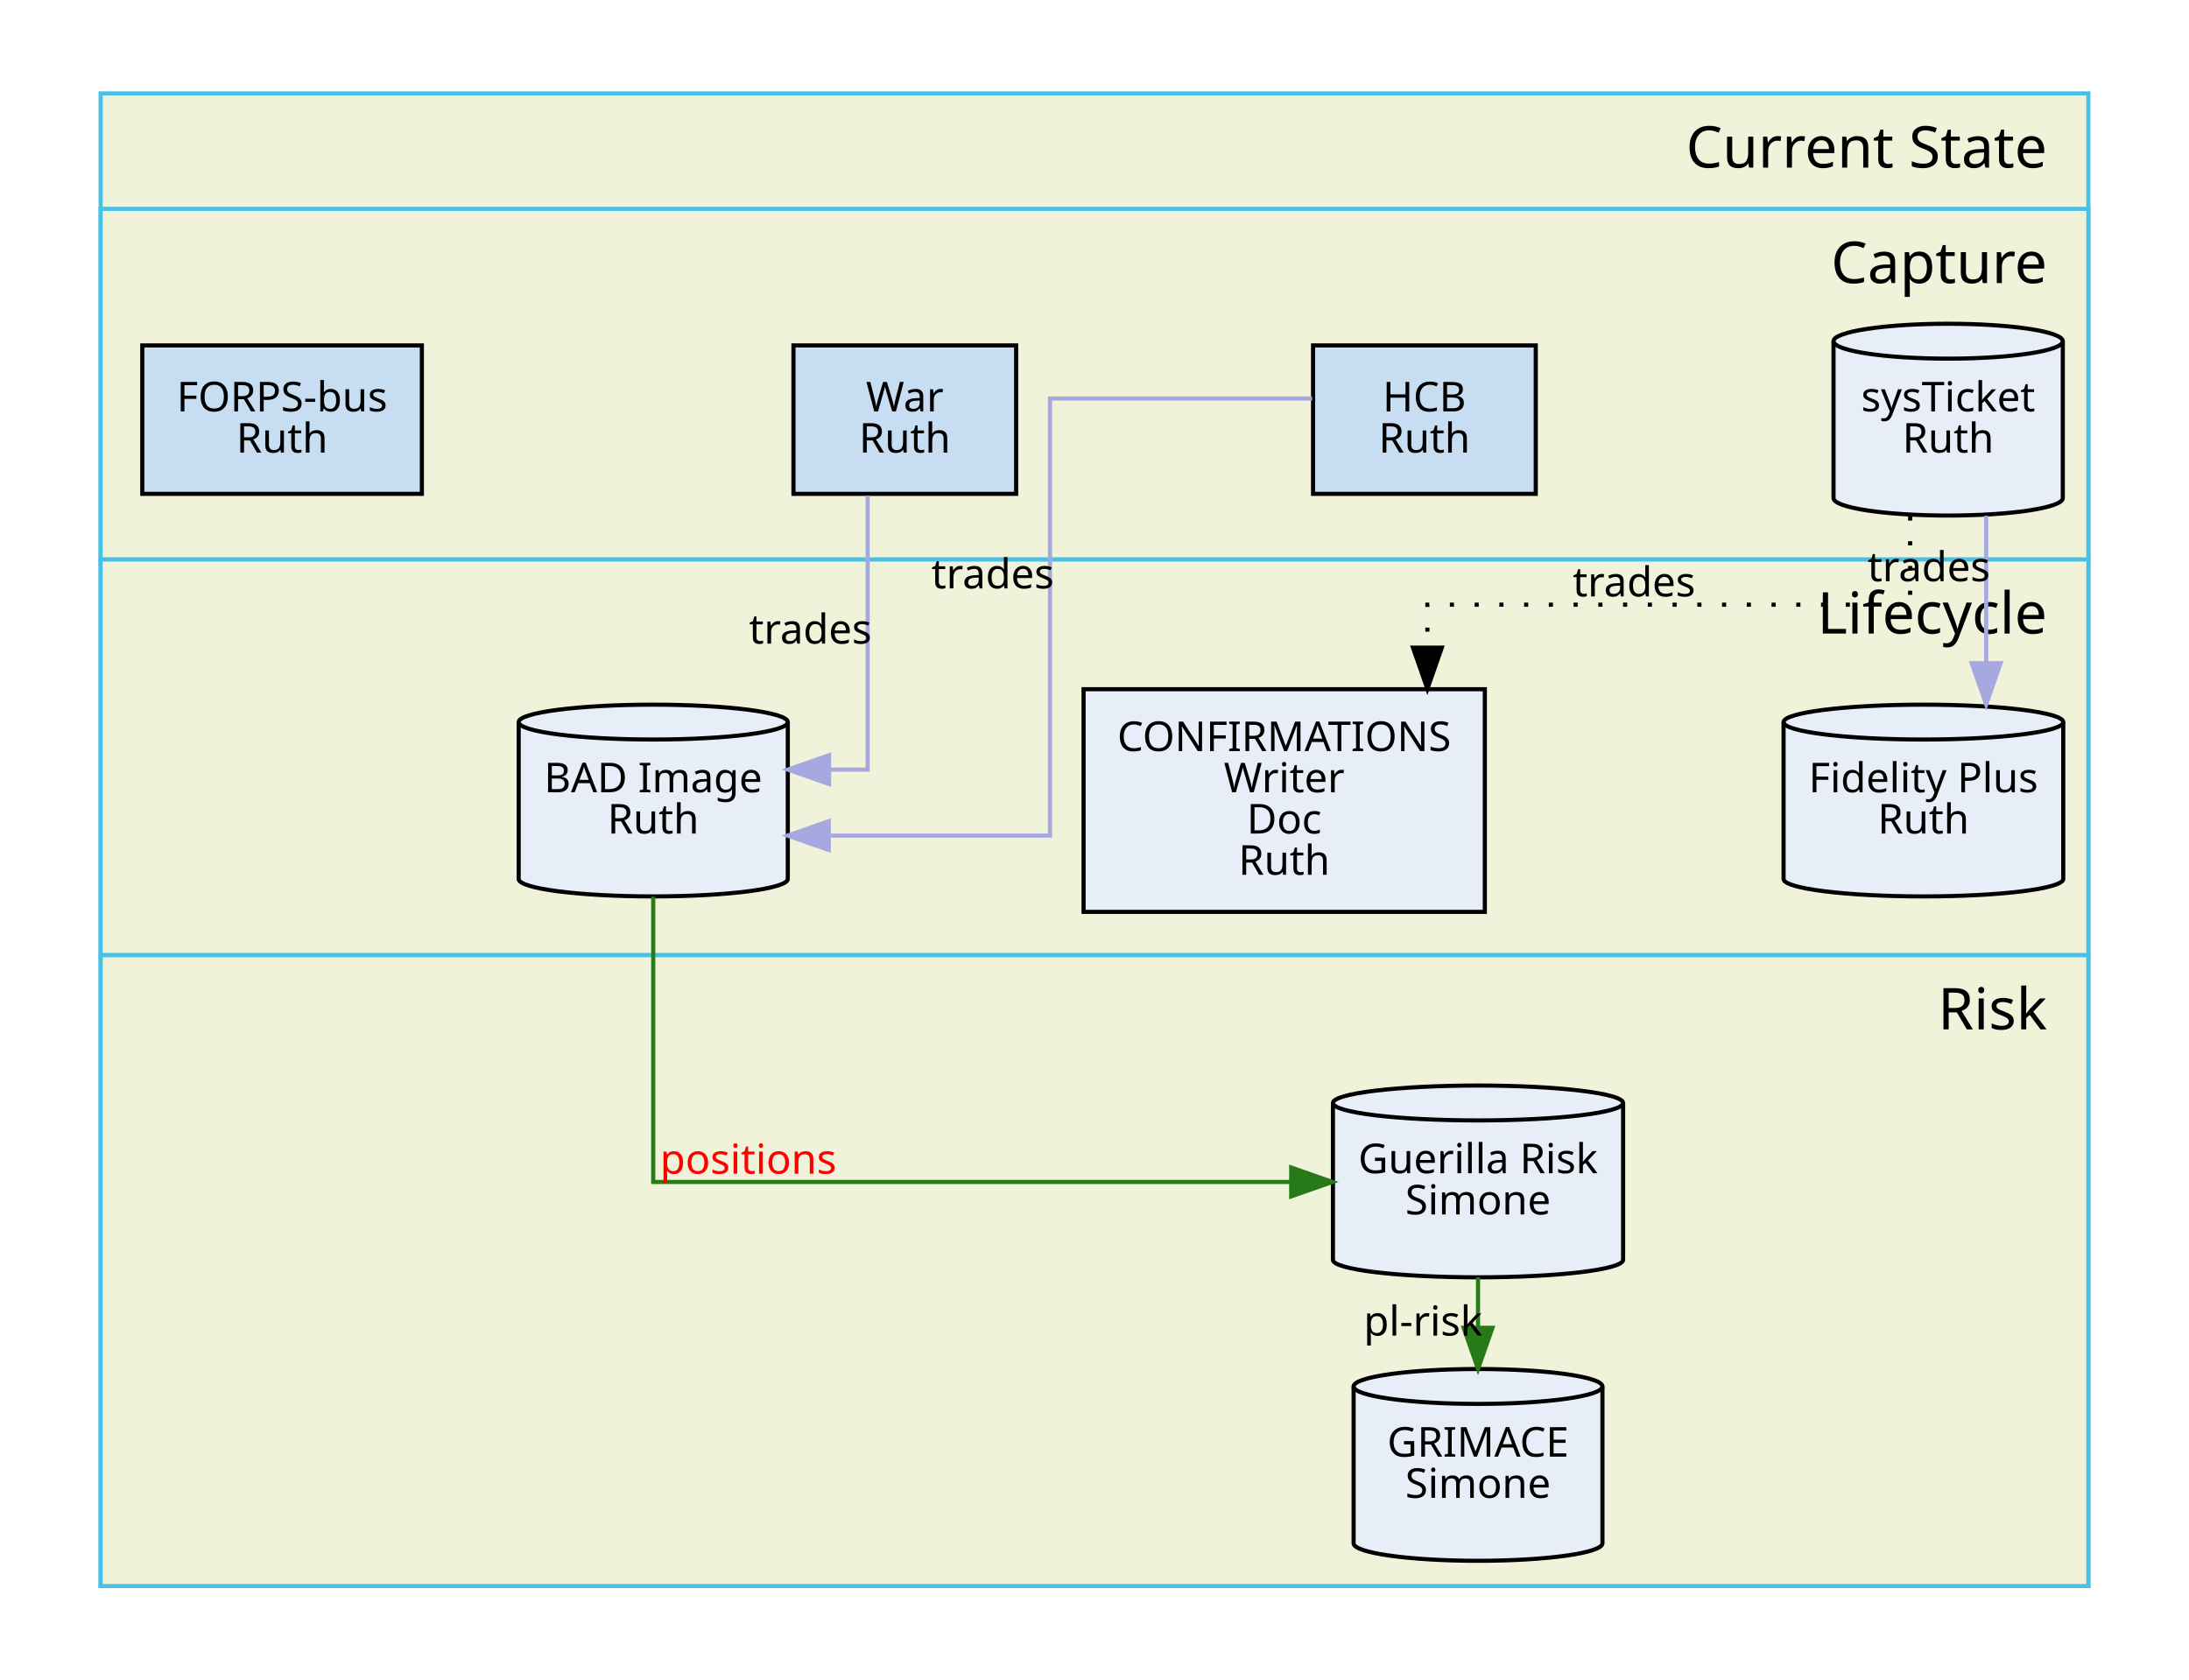
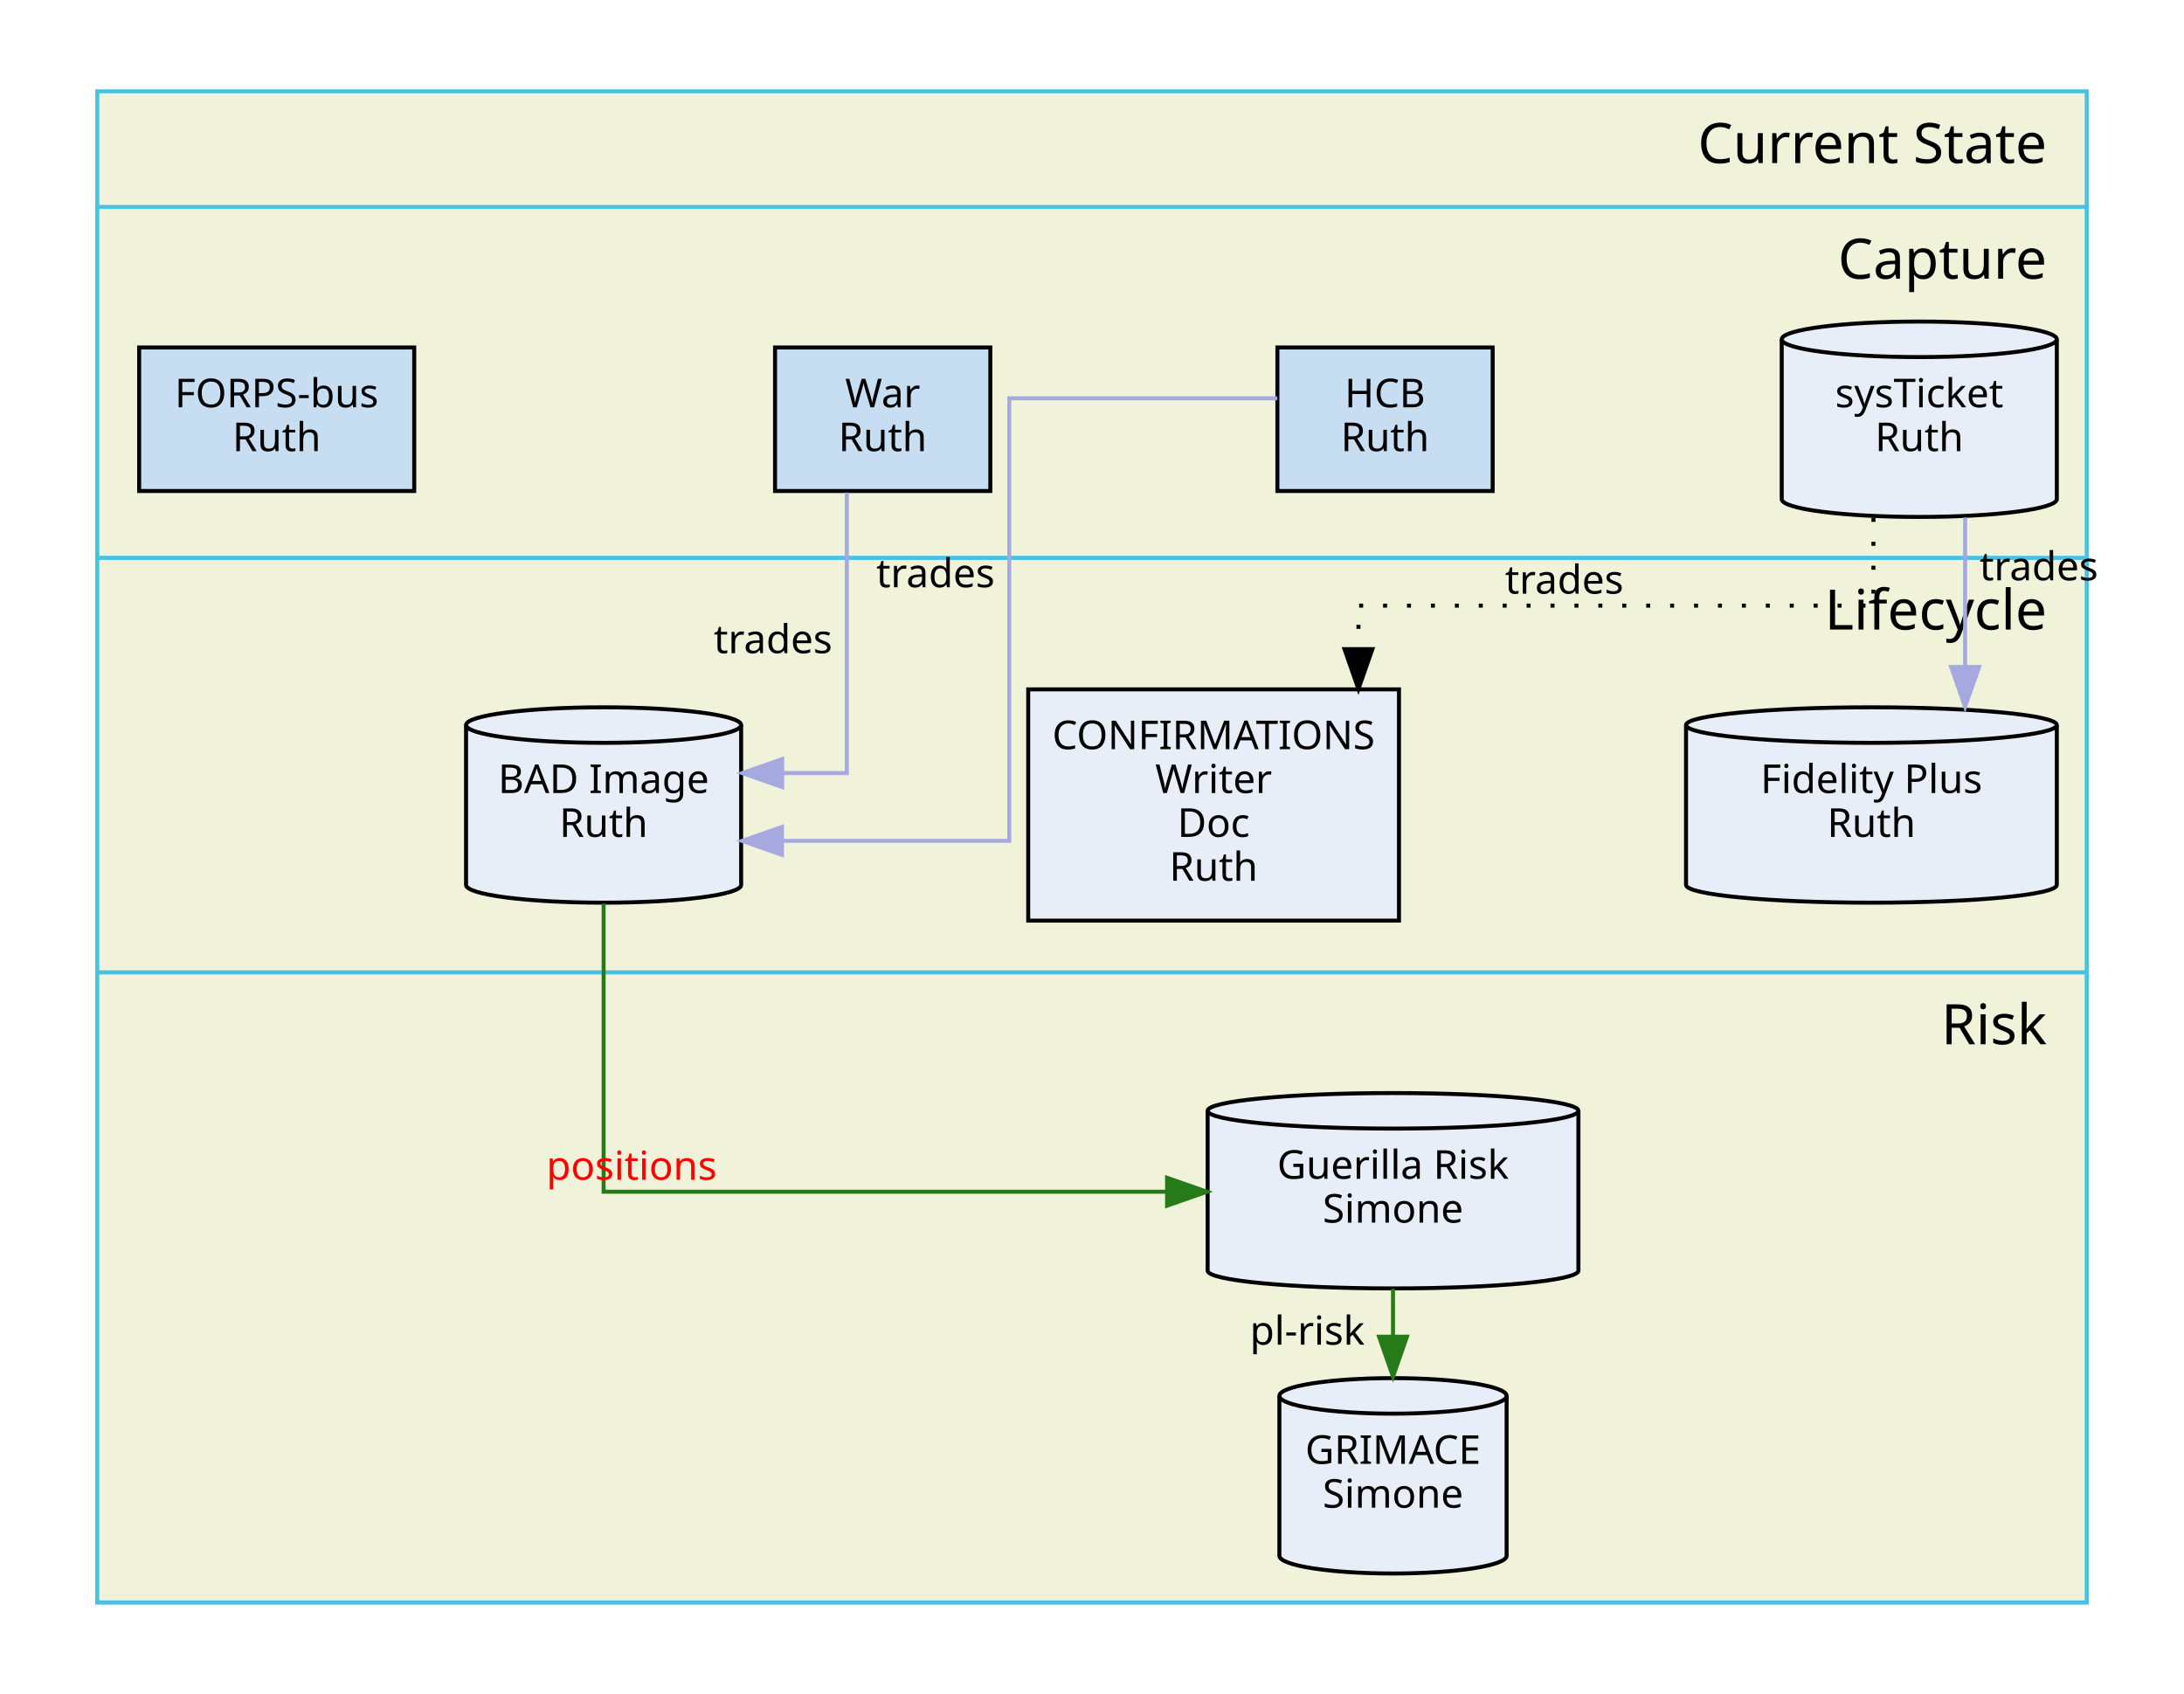
- <svg xmlns="http://www.w3.org/2000/svg" xmlns:xlink="http://www.w3.org/1999/xlink" width="530.8pt" height="407.3pt" viewBox="0.00 0.00 530.8 407.3">
-   <g id="graph0" class="graph" transform="scale(1 1) rotate(0) translate(14.4 398.65)">
-     <polygon fill="white" stroke="transparent" points="-14.4,14.4 -14.4,-398.65 520.4,-398.65 520.4,14.4 -14.4,14.4" />
+ <svg xmlns="http://www.w3.org/2000/svg" xmlns:xlink="http://www.w3.org/1999/xlink" width="547.8pt" height="424.8pt" viewBox="0.00 0.00 547.8 424.8">
+   <g id="graph0" class="graph" transform="scale(1 1) rotate(0) translate(14.4 414.9)">
+     <polygon fill="white" stroke="transparent" points="-14.4,14.4 -14.4,-414.9 536.4,-414.9 536.4,14.4 -14.4,14.4" />
    <g id="clust1" class="cluster">
-       <polygon fill="#f0f2da" stroke="#49c1e5" points="10,-376 10,-14 492,-14 492,-376 10,-376" />
-       <text text-anchor="end" x="482" y="-358" font-family="sans-serif" font-size="14.00">Current State</text>
+       <polygon fill="#f0f2da" stroke="#49c1e5" points="10,-392 10,-13 509,-13 509,-392 10,-392" />
+       <text text-anchor="end" x="499" y="-374" font-family="sans-serif" font-size="14.00">Current State</text>
    </g>
    <g id="clust2" class="cluster">
-       <polygon fill="#f0f2da" stroke="#49c1e5" points="10,-263 10,-167 492,-167 492,-263 10,-263" />
-       <text text-anchor="end" x="482" y="-245" font-family="sans-serif" font-size="14.00">Lifecycle</text>
+       <polygon fill="#f0f2da" stroke="#49c1e5" points="10,-275 10,-171 509,-171 509,-275 10,-275" />
+       <text text-anchor="end" x="499" y="-257" font-family="sans-serif" font-size="14.00">Lifecycle</text>
    </g>
    <g id="clust3" class="cluster">
-       <polygon fill="#f0f2da" stroke="#49c1e5" points="10,-167 10,-14 492,-14 492,-167 10,-167" />
-       <text text-anchor="end" x="482" y="-149" font-family="sans-serif" font-size="14.00">Risk</text>
+       <polygon fill="#f0f2da" stroke="#49c1e5" points="10,-171 10,-13 509,-13 509,-171 10,-171" />
+       <text text-anchor="end" x="499" y="-153" font-family="sans-serif" font-size="14.00">Risk</text>
    </g>
    <g id="clust4" class="cluster">
-       <polygon fill="#f0f2da" stroke="#49c1e5" points="10,-348 10,-263 492,-263 492,-348 10,-348" />
-       <text text-anchor="end" x="482" y="-330" font-family="sans-serif" font-size="14.00">Capture</text>
+       <polygon fill="#f0f2da" stroke="#49c1e5" points="10,-363 10,-275 509,-275 509,-363 10,-363" />
+       <text text-anchor="end" x="499" y="-345" font-family="sans-serif" font-size="14.00">Capture</text>
    </g>
    <g id="node1" class="node">
      <g id="a_node1">
        <a xlink:title=": " target="_blank">
-           <polygon fill="#c6ddf2" stroke="black" points="232,-314.88 178,-314.88 178,-278.88 232,-278.88 232,-314.88" />
-           <text text-anchor="middle" x="205" y="-298.88" font-family="sans-serif" font-size="10.00">War</text>
-           <text text-anchor="middle" x="205" y="-288.88" font-family="sans-serif" font-size="10.00">Ruth</text>
+           <polygon fill="#c6ddf2" stroke="black" points="234,-327.75 180,-327.75 180,-291.75 234,-291.75 234,-327.75" />
+           <text text-anchor="middle" x="207" y="-312.75" font-family="sans-serif" font-size="10.00">War</text>
+           <text text-anchor="middle" x="207" y="-301.75" font-family="sans-serif" font-size="10.00">Ruth</text>
        </a>
      </g>
    </g>
    <g id="node4" class="node">
      <g id="a_node4">
        <a xlink:title=": " target="_blank">
-           <polygon fill="#e8eef7" stroke="black" points="345.65,-231.5 248.35,-231.5 248.35,-177.5 345.65,-177.5 345.65,-231.5" />
-           <text text-anchor="middle" x="297" y="-216.5" font-family="sans-serif" font-size="10.00">CONFIRMATIONS</text>
-           <text text-anchor="middle" x="297" y="-206.5" font-family="sans-serif" font-size="10.00">Writer</text>
-           <text text-anchor="middle" x="297" y="-196.5" font-family="sans-serif" font-size="10.00">Doc</text>
-           <text text-anchor="middle" x="297" y="-186.5" font-family="sans-serif" font-size="10.00">Ruth</text>
+           <polygon fill="#e8eef7" stroke="black" points="336.5,-242 243.5,-242 243.5,-184 336.5,-184 336.5,-242" />
+           <text text-anchor="middle" x="290" y="-227" font-family="sans-serif" font-size="10.00">CONFIRMATIONS</text>
+           <text text-anchor="middle" x="290" y="-216" font-family="sans-serif" font-size="10.00">Writer</text>
+           <text text-anchor="middle" x="290" y="-205" font-family="sans-serif" font-size="10.00">Doc</text>
+           <text text-anchor="middle" x="290" y="-194" font-family="sans-serif" font-size="10.00">Ruth</text>
        </a>
      </g>
    </g>
    <g id="node6" class="node">
      <g id="a_node6">
        <a xlink:title=": " target="_blank">
-           <path fill="#e8eef7" stroke="black" d="M485.91,-223.52C485.91,-225.86 470.71,-227.75 452,-227.75 433.29,-227.75 418.09,-225.86 418.09,-223.52 418.09,-223.52 418.09,-185.48 418.09,-185.48 418.09,-183.14 433.29,-181.25 452,-181.25 470.71,-181.25 485.91,-183.14 485.91,-185.48 485.91,-185.48 485.91,-223.52 485.91,-223.52" />
-           <path fill="none" stroke="black" d="M485.91,-223.52C485.91,-221.19 470.71,-219.3 452,-219.3 433.29,-219.3 418.09,-221.19 418.09,-223.52" />
-           <text text-anchor="middle" x="452" y="-206.5" font-family="sans-serif" font-size="10.00">Fidelity Plus</text>
-           <text text-anchor="middle" x="452" y="-196.5" font-family="sans-serif" font-size="10.00">Ruth</text>
+           <path fill="#e8eef7" stroke="black" d="M501.5,-233.05C501.5,-235.51 480.66,-237.5 455,-237.5 429.34,-237.5 408.5,-235.51 408.5,-233.05 408.5,-233.05 408.5,-192.95 408.5,-192.95 408.5,-190.49 429.34,-188.5 455,-188.5 480.66,-188.5 501.5,-190.49 501.5,-192.95 501.5,-192.95 501.5,-233.05 501.5,-233.05" />
+           <path fill="none" stroke="black" d="M501.5,-233.05C501.5,-230.59 480.66,-228.59 455,-228.59 429.34,-228.59 408.5,-230.59 408.5,-233.05" />
+           <text text-anchor="middle" x="455" y="-216" font-family="sans-serif" font-size="10.00">Fidelity Plus</text>
+           <text text-anchor="middle" x="455" y="-205" font-family="sans-serif" font-size="10.00">Ruth</text>
        </a>
      </g>
    </g>
    <g id="node7" class="node">
      <g id="a_node7">
        <a xlink:title=": " target="_blank">
-           <path fill="#e8eef7" stroke="black" d="M176.63,-223.52C176.63,-225.86 162.01,-227.75 144,-227.75 125.99,-227.75 111.37,-225.86 111.37,-223.52 111.37,-223.52 111.37,-185.48 111.37,-185.48 111.37,-183.14 125.99,-181.25 144,-181.25 162.01,-181.25 176.63,-183.14 176.63,-185.48 176.63,-185.48 176.63,-223.52 176.63,-223.52" />
-           <path fill="none" stroke="black" d="M176.63,-223.52C176.63,-221.19 162.01,-219.3 144,-219.3 125.99,-219.3 111.37,-221.19 111.37,-223.52" />
-           <text text-anchor="middle" x="144" y="-206.5" font-family="sans-serif" font-size="10.00">BAD Image</text>
-           <text text-anchor="middle" x="144" y="-196.5" font-family="sans-serif" font-size="10.00">Ruth</text>
+           <path fill="#e8eef7" stroke="black" d="M171.5,-233.05C171.5,-235.51 156.04,-237.5 137,-237.5 117.96,-237.5 102.5,-235.51 102.5,-233.05 102.5,-233.05 102.5,-192.95 102.5,-192.95 102.5,-190.49 117.96,-188.5 137,-188.5 156.04,-188.5 171.5,-190.49 171.5,-192.95 171.5,-192.95 171.5,-233.05 171.5,-233.05" />
+           <path fill="none" stroke="black" d="M171.5,-233.05C171.5,-230.59 156.04,-228.59 137,-228.59 117.96,-228.59 102.5,-230.59 102.5,-233.05" />
+           <text text-anchor="middle" x="137" y="-216" font-family="sans-serif" font-size="10.00">BAD Image</text>
+           <text text-anchor="middle" x="137" y="-205" font-family="sans-serif" font-size="10.00">Ruth</text>
        </a>
      </g>
    </g>
    <g id="edge1" class="edge">
-       <path fill="none" stroke="#a6a8e0" d="M196,-278.46C196,-253.5 196,-212 196,-212 196,-212 186.64,-212 186.64,-212" />
-       <polygon fill="#a6a8e0" stroke="#a6a8e0" points="186.64,-208.5 176.64,-212 186.64,-215.5 186.64,-208.5" />
-       <text text-anchor="middle" x="182.1" y="-242.55" font-family="sans-serif" font-size="10.00">trades</text>
+       <path fill="none" stroke="#a6a8e0" d="M198,-291.36C198,-265.37 198,-221 198,-221 198,-221 181.78,-221 181.78,-221" />
+       <polygon fill="#a6a8e0" stroke="#a6a8e0" points="181.78,-217.5 171.78,-221 181.78,-224.5 181.78,-217.5" />
+       <text text-anchor="middle" x="179.5" y="-251.07" font-family="sans-serif" font-size="10.00">trades</text>
    </g>
    <g id="node2" class="node">
      <g id="a_node2">
        <a xlink:title=": " target="_blank">
-           <path fill="#e8eef7" stroke="black" d="M374.17,-62.4C374.17,-64.73 360.65,-66.63 344,-66.63 327.35,-66.63 313.83,-64.73 313.83,-62.4 313.83,-62.4 313.83,-24.35 313.83,-24.35 313.83,-22.02 327.35,-20.12 344,-20.12 360.65,-20.12 374.17,-22.02 374.17,-24.35 374.17,-24.35 374.17,-62.4 374.17,-62.4" />
-           <path fill="none" stroke="black" d="M374.17,-62.4C374.17,-60.07 360.65,-58.17 344,-58.17 327.35,-58.17 313.83,-60.07 313.83,-62.4" />
-           <text text-anchor="middle" x="344" y="-45.38" font-family="sans-serif" font-size="10.00">GRIMACE</text>
-           <text text-anchor="middle" x="344" y="-35.38" font-family="sans-serif" font-size="10.00">Simone</text>
+           <path fill="#e8eef7" stroke="black" d="M363.5,-64.8C363.5,-67.26 350.73,-69.25 335,-69.25 319.27,-69.25 306.5,-67.26 306.5,-64.8 306.5,-64.8 306.5,-24.7 306.5,-24.7 306.5,-22.24 319.27,-20.25 335,-20.25 350.73,-20.25 363.5,-22.24 363.5,-24.7 363.5,-24.7 363.5,-64.8 363.5,-64.8" />
+           <path fill="none" stroke="black" d="M363.5,-64.8C363.5,-62.34 350.73,-60.34 335,-60.34 319.27,-60.34 306.5,-62.34 306.5,-64.8" />
+           <text text-anchor="middle" x="335" y="-47.75" font-family="sans-serif" font-size="10.00">GRIMACE</text>
+           <text text-anchor="middle" x="335" y="-36.75" font-family="sans-serif" font-size="10.00">Simone</text>
        </a>
      </g>
    </g>
    <g id="node3" class="node">
      <g id="a_node3">
        <a xlink:title=": " target="_blank">
-           <path fill="#e8eef7" stroke="black" d="M379.18,-131.15C379.18,-133.48 363.41,-135.38 344,-135.38 324.59,-135.38 308.82,-133.48 308.82,-131.15 308.82,-131.15 308.82,-93.1 308.82,-93.1 308.82,-90.77 324.59,-88.87 344,-88.87 363.41,-88.87 379.18,-90.77 379.18,-93.1 379.18,-93.1 379.18,-131.15 379.18,-131.15" />
-           <path fill="none" stroke="black" d="M379.18,-131.15C379.18,-128.82 363.41,-126.92 344,-126.92 324.59,-126.92 308.82,-128.82 308.82,-131.15" />
-           <text text-anchor="middle" x="344" y="-114.12" font-family="sans-serif" font-size="10.00">Guerilla Risk</text>
-           <text text-anchor="middle" x="344" y="-104.12" font-family="sans-serif" font-size="10.00">Simone</text>
+           <path fill="#e8eef7" stroke="black" d="M381.5,-136.3C381.5,-138.76 360.66,-140.75 335,-140.75 309.34,-140.75 288.5,-138.76 288.5,-136.3 288.5,-136.3 288.5,-96.2 288.5,-96.2 288.5,-93.74 309.34,-91.75 335,-91.75 360.66,-91.75 381.5,-93.74 381.5,-96.2 381.5,-96.2 381.5,-136.3 381.5,-136.3" />
+           <path fill="none" stroke="black" d="M381.5,-136.3C381.5,-133.84 360.66,-131.84 335,-131.84 309.34,-131.84 288.5,-133.84 288.5,-136.3" />
+           <text text-anchor="middle" x="335" y="-119.25" font-family="sans-serif" font-size="10.00">Guerilla Risk</text>
+           <text text-anchor="middle" x="335" y="-108.25" font-family="sans-serif" font-size="10.00">Simone</text>
        </a>
      </g>
    </g>
    <g id="edge4" class="edge">
-       <path fill="none" stroke="#267a17" d="M344,-88.85C344,-88.85 344,-76.63 344,-76.63" />
-       <polygon fill="#267a17" stroke="#267a17" points="347.5,-76.63 344,-66.63 340.5,-76.63 347.5,-76.63" />
-       <text text-anchor="middle" x="330.67" y="-74.74" font-family="sans-serif" font-size="10.00">pl-risk</text>
+       <path fill="none" stroke="#267a17" d="M335,-91.64C335,-91.64 335,-79.64 335,-79.64" />
+       <polygon fill="#267a17" stroke="#267a17" points="338.5,-79.64 335,-69.64 331.5,-79.64 338.5,-79.64" />
+       <text text-anchor="middle" x="313.5" y="-77.64" font-family="sans-serif" font-size="10.00">pl-risk</text>
    </g>
    <g id="node5" class="node">
      <g id="a_node5">
        <a xlink:title=": " target="_blank">
-           <polygon fill="#c6ddf2" stroke="black" points="358,-314.88 304,-314.88 304,-278.88 358,-278.88 358,-314.88" />
-           <text text-anchor="middle" x="331" y="-298.88" font-family="sans-serif" font-size="10.00">HCB</text>
-           <text text-anchor="middle" x="331" y="-288.88" font-family="sans-serif" font-size="10.00">Ruth</text>
+           <polygon fill="#c6ddf2" stroke="black" points="360,-327.75 306,-327.75 306,-291.75 360,-291.75 360,-327.75" />
+           <text text-anchor="middle" x="333" y="-312.75" font-family="sans-serif" font-size="10.00">HCB</text>
+           <text text-anchor="middle" x="333" y="-301.75" font-family="sans-serif" font-size="10.00">Ruth</text>
        </a>
      </g>
    </g>
    <g id="edge7" class="edge">
-       <path fill="none" stroke="#a6a8e0" d="M303.76,-302C277.02,-302 240.21,-302 240.21,-302 240.21,-302 240.21,-196 240.21,-196 240.21,-196 186.57,-196 186.57,-196" />
-       <polygon fill="#a6a8e0" stroke="#a6a8e0" points="186.57,-192.5 176.57,-196 186.57,-199.5 186.57,-192.5" />
-       <text text-anchor="middle" x="226.32" y="-255.95" font-family="sans-serif" font-size="10.00">trades</text>
+       <path fill="none" stroke="#a6a8e0" d="M305.99,-315C278.14,-315 238.75,-315 238.75,-315 238.75,-315 238.75,-204 238.75,-204 238.75,-204 181.73,-204 181.73,-204" />
+       <polygon fill="#a6a8e0" stroke="#a6a8e0" points="181.73,-200.5 171.73,-204 181.73,-207.5 181.73,-200.5" />
+       <text text-anchor="middle" x="220.25" y="-267.61" font-family="sans-serif" font-size="10.00">trades</text>
    </g>
    <g id="edge12" class="edge">
-       <path fill="none" stroke="#267a17" d="M144,-181.16C144,-153.76 144,-112 144,-112 144,-112 298.7,-112 298.7,-112" />
-       <polygon fill="#267a17" stroke="#267a17" points="298.7,-115.5 308.7,-112 298.7,-108.5 298.7,-115.5" />
+       <path fill="none" stroke="#267a17" d="M137,-188.27C137,-159.53 137,-116 137,-116 137,-116 278.33,-116 278.33,-116" />
+       <polygon fill="#267a17" stroke="#267a17" points="278.33,-119.5 288.33,-116 278.33,-112.5 278.33,-119.5" />
      <g id="a_edge12-label">
        <a xlink:title="BAD Image-&gt;Guerilla Risk">
-           <text text-anchor="middle" x="167.04" y="-114" font-family="sans-serif" font-size="10.00" fill="red">positions</text>
+           <text text-anchor="middle" x="144.03" y="-119" font-family="sans-serif" font-size="10.00" fill="red">positions</text>
        </a>
      </g>
    </g>
    <g id="node8" class="node">
      <g id="a_node8">
        <a xlink:title=": " target="_blank">
-           <polygon fill="#c6ddf2" stroke="black" points="87.9,-314.88 20.1,-314.88 20.1,-278.88 87.9,-278.88 87.9,-314.88" />
-           <text text-anchor="middle" x="54" y="-298.88" font-family="sans-serif" font-size="10.00">FORPS-bus</text>
-           <text text-anchor="middle" x="54" y="-288.88" font-family="sans-serif" font-size="10.00">Ruth</text>
+           <polygon fill="#c6ddf2" stroke="black" points="89.5,-327.75 20.5,-327.75 20.5,-291.75 89.5,-291.75 89.5,-327.75" />
+           <text text-anchor="middle" x="55" y="-312.75" font-family="sans-serif" font-size="10.00">FORPS-bus</text>
+           <text text-anchor="middle" x="55" y="-301.75" font-family="sans-serif" font-size="10.00">Ruth</text>
        </a>
      </g>
    </g>
    <g id="node9" class="node">
      <g id="a_node9">
        <a xlink:title=": " target="_blank">
-           <path fill="#e8eef7" stroke="black" d="M485.8,-315.9C485.8,-318.23 473.34,-320.13 458,-320.13 442.66,-320.13 430.2,-318.23 430.2,-315.9 430.2,-315.9 430.2,-277.85 430.2,-277.85 430.2,-275.52 442.66,-273.62 458,-273.62 473.34,-273.62 485.8,-275.52 485.8,-277.85 485.8,-277.85 485.8,-315.9 485.8,-315.9" />
-           <path fill="none" stroke="black" d="M485.8,-315.9C485.8,-313.57 473.34,-311.67 458,-311.67 442.66,-311.67 430.2,-313.57 430.2,-315.9" />
-           <text text-anchor="middle" x="458" y="-298.88" font-family="sans-serif" font-size="10.00">sysTicket</text>
-           <text text-anchor="middle" x="458" y="-288.88" font-family="sans-serif" font-size="10.00">Ruth</text>
+           <path fill="#e8eef7" stroke="black" d="M501.5,-329.8C501.5,-332.26 486.04,-334.25 467,-334.25 447.96,-334.25 432.5,-332.26 432.5,-329.8 432.5,-329.8 432.5,-289.7 432.5,-289.7 432.5,-287.24 447.96,-285.25 467,-285.25 486.04,-285.25 501.5,-287.24 501.5,-289.7 501.5,-289.7 501.5,-329.8 501.5,-329.8" />
+           <path fill="none" stroke="black" d="M501.5,-329.8C501.5,-327.34 486.04,-325.34 467,-325.34 447.96,-325.34 432.5,-327.34 432.5,-329.8" />
+           <text text-anchor="middle" x="467" y="-312.75" font-family="sans-serif" font-size="10.00">sysTicket</text>
+           <text text-anchor="middle" x="467" y="-301.75" font-family="sans-serif" font-size="10.00">Ruth</text>
        </a>
      </g>
    </g>
    <g id="edge15" class="edge">
-       <path fill="none" stroke="black" stroke-dasharray="1,5" d="M448.78,-273.39C448.78,-262.53 448.78,-252 448.78,-252 448.78,-252 331.72,-252 331.72,-252 331.72,-252 331.72,-241.58 331.72,-241.58" />
-       <polygon fill="black" stroke="black" points="335.22,-241.58 331.72,-231.58 328.22,-241.58 335.22,-241.58" />
-       <text text-anchor="middle" x="381.84" y="-254" font-family="sans-serif" font-size="10.00">trades</text>
+       <path fill="none" stroke="black" stroke-dasharray="1,5" d="M455.5,-285.01C455.5,-273.79 455.5,-263 455.5,-263 455.5,-263 326.33,-263 326.33,-263 326.33,-263 326.33,-252.09 326.33,-252.09" />
+       <polygon fill="black" stroke="black" points="329.83,-252.09 326.33,-242.09 322.83,-252.09 329.83,-252.09" />
+       <text text-anchor="middle" x="377.96" y="-266" font-family="sans-serif" font-size="10.00">trades</text>
    </g>
    <g id="edge16" class="edge">
-       <path fill="none" stroke="#a6a8e0" d="M467.22,-273.56C467.22,-273.56 467.22,-237.8 467.22,-237.8" />
-       <polygon fill="#a6a8e0" stroke="#a6a8e0" points="470.72,-237.8 467.22,-227.8 463.72,-237.8 470.72,-237.8" />
-       <text text-anchor="middle" x="453.32" y="-257.68" font-family="sans-serif" font-size="10.00">trades</text>
+       <path fill="none" stroke="#a6a8e0" d="M478.5,-285.09C478.5,-285.09 478.5,-247.62 478.5,-247.62" />
+       <polygon fill="#a6a8e0" stroke="#a6a8e0" points="482,-247.62 478.5,-237.62 475,-247.62 482,-247.62" />
+       <text text-anchor="middle" x="497" y="-269.35" font-family="sans-serif" font-size="10.00">trades</text>
    </g>
  </g>
</svg>
